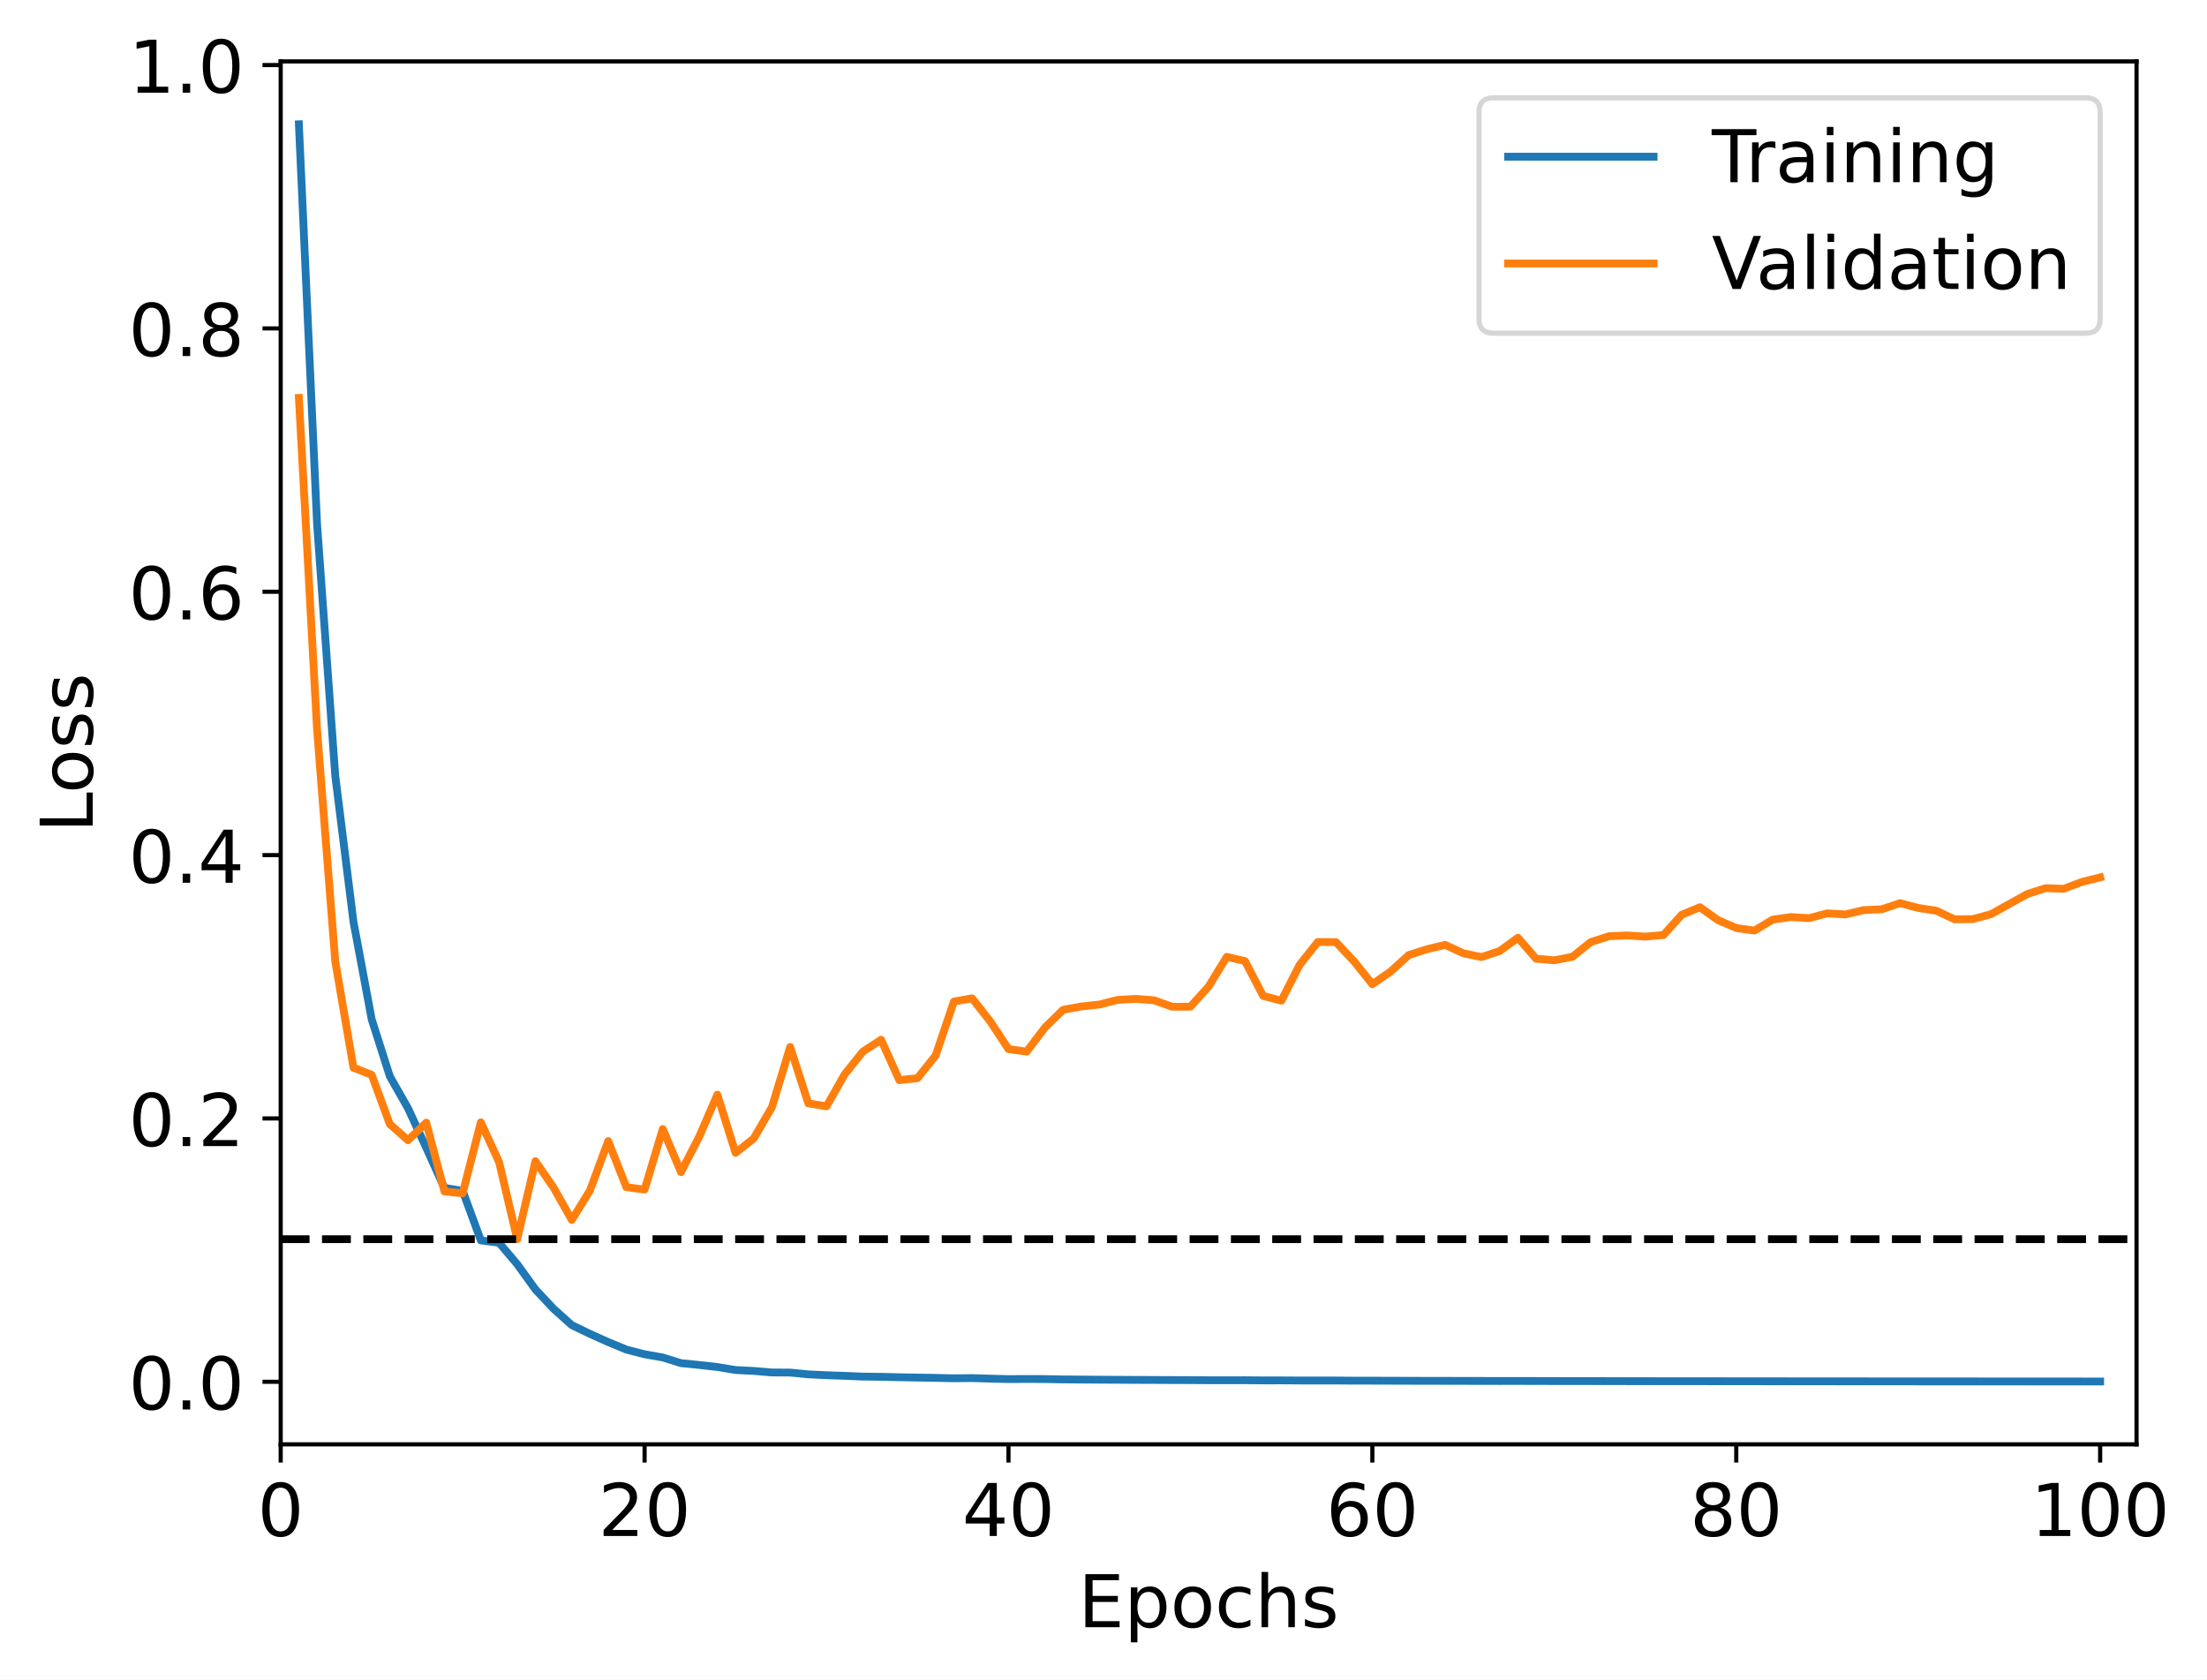
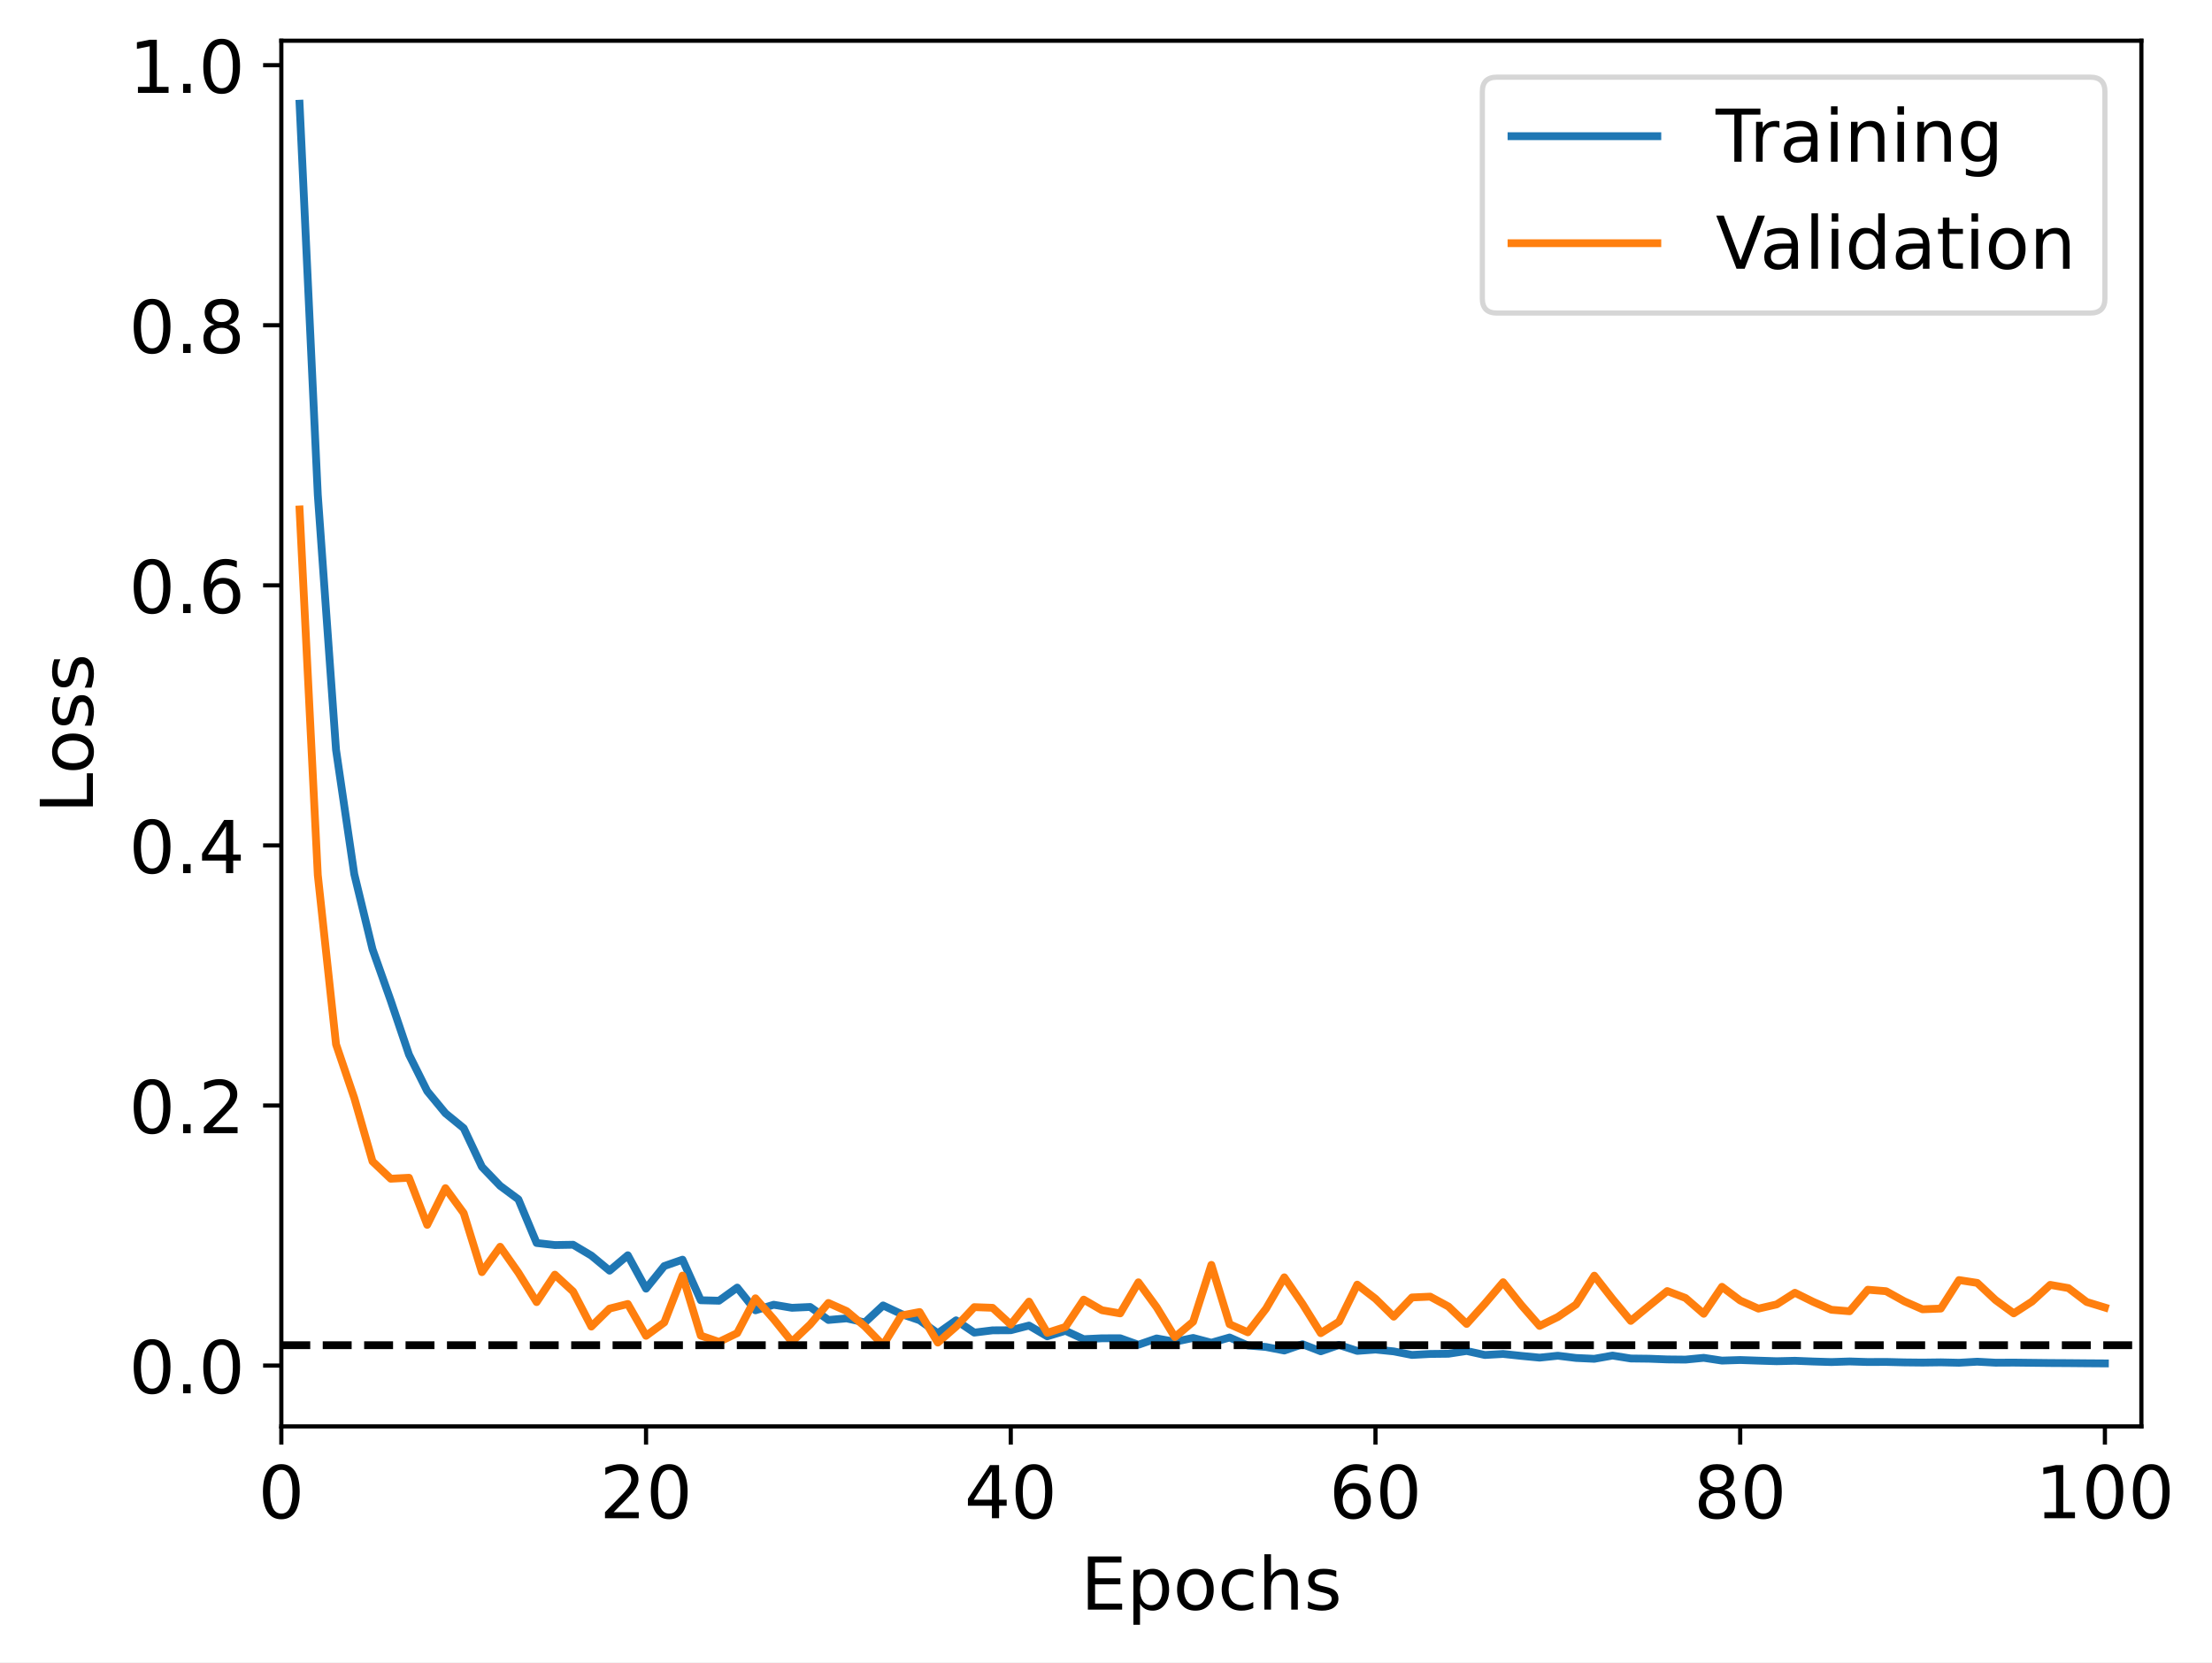
- <svg xmlns="http://www.w3.org/2000/svg" xmlns:xlink="http://www.w3.org/1999/xlink" width="424.693pt" height="323.228pt" viewBox="0 0 424.693 323.228" version="1.1">
+ <svg xmlns="http://www.w3.org/2000/svg" xmlns:xlink="http://www.w3.org/1999/xlink" width="424.693pt" height="319.23pt" viewBox="0 0 424.693 319.23" version="1.1">
  <defs>
    <style type="text/css">*{stroke-linejoin: round; stroke-linecap: butt}</style>
  </defs>
  <g id="figure_1">
    <g id="patch_1">
-       <path d="M 0 323.228  L 424.693 323.228  L 424.693 0  L 0 0  z " style="fill: #ffffff" />
+       <path d="M 0 319.23  L 424.693 319.23  L 424.693 0  L 0 0  z " style="fill: #ffffff" />
    </g>
    <g id="axes_1">
      <g id="patch_2">
-         <path d="M 54.014 277.929  L 411.134 277.929  L 411.134 11.817  L 54.014 11.817  z " style="fill: #ffffff" />
+         <path d="M 54.014 273.932  L 411.134 273.932  L 411.134 7.82  L 54.014 7.82  z " style="fill: #ffffff" />
      </g>
      <g id="matplotlib.axis_1">
        <g id="xtick_1">
          <g id="line2d_1">
            <defs>
-               <path id="m736f8af7c6" d="M 0 0  L 0 3.5  " style="stroke: #000000; stroke-width: 0.8" />
-             </defs>
-             <g>
-               <use xlink:href="#m736f8af7c6" x="54.014" y="277.929" style="stroke: #000000; stroke-width: 0.8" />
+               <path id="m1b2043c7bf" d="M 0 0  L 0 3.5  " style="stroke: #000000; stroke-width: 0.8" />
+             </defs>
+             <g>
+               <use xlink:href="#m1b2043c7bf" x="54.014" y="273.932" style="stroke: #000000; stroke-width: 0.8" />
            </g>
          </g>
          <g id="text_1">
-             <g transform="translate(49.56 295.567) scale(0.14 -0.14)">
+             <g transform="translate(49.56 291.5695) scale(0.14 -0.14)">
              <defs>
                <path id="DejaVuSans-30" d="M 2034 4250  Q 1547 4250 1301 3770  Q 1056 3291 1056 2328  Q 1056 1369 1301 889  Q 1547 409 2034 409  Q 2525 409 2770 889  Q 3016 1369 3016 2328  Q 3016 3291 2770 3770  Q 2525 4250 2034 4250  z M 2034 4750  Q 2819 4750 3233 4129  Q 3647 3509 3647 2328  Q 3647 1150 3233 529  Q 2819 -91 2034 -91  Q 1250 -91 836 529  Q 422 1150 422 2328  Q 422 3509 836 4129  Q 1250 4750 2034 4750  z " transform="scale(0.015625)" />
              </defs>
              <use xlink:href="#DejaVuSans-30" />
            </g>
          </g>
        </g>
        <g id="xtick_2">
          <g id="line2d_2">
            <g>
-               <use xlink:href="#m736f8af7c6" x="124.037" y="277.929" style="stroke: #000000; stroke-width: 0.8" />
+               <use xlink:href="#m1b2043c7bf" x="124.037" y="273.932" style="stroke: #000000; stroke-width: 0.8" />
            </g>
          </g>
          <g id="text_2">
-             <g transform="translate(115.1298 295.567) scale(0.14 -0.14)">
+             <g transform="translate(115.1298 291.5695) scale(0.14 -0.14)">
              <defs>
                <path id="DejaVuSans-32" d="M 1228 531  L 3431 531  L 3431 0  L 469 0  L 469 531  Q 828 903 1448 1529  Q 2069 2156 2228 2338  Q 2531 2678 2651 2914  Q 2772 3150 2772 3378  Q 2772 3750 2511 3984  Q 2250 4219 1831 4219  Q 1534 4219 1204 4116  Q 875 4013 500 3803  L 500 4441  Q 881 4594 1212 4672  Q 1544 4750 1819 4750  Q 2544 4750 2975 4387  Q 3406 4025 3406 3419  Q 3406 3131 3298 2873  Q 3191 2616 2906 2266  Q 2828 2175 2409 1742  Q 1991 1309 1228 531  z " transform="scale(0.015625)" />
              </defs>
              <use xlink:href="#DejaVuSans-32" />
              <use xlink:href="#DejaVuSans-30" x="63.623" />
            </g>
          </g>
        </g>
        <g id="xtick_3">
          <g id="line2d_3">
            <g>
-               <use xlink:href="#m736f8af7c6" x="194.061" y="277.929" style="stroke: #000000; stroke-width: 0.8" />
+               <use xlink:href="#m1b2043c7bf" x="194.061" y="273.932" style="stroke: #000000; stroke-width: 0.8" />
            </g>
          </g>
          <g id="text_3">
-             <g transform="translate(185.1533 295.567) scale(0.14 -0.14)">
+             <g transform="translate(185.1533 291.5695) scale(0.14 -0.14)">
              <defs>
                <path id="DejaVuSans-34" d="M 2419 4116  L 825 1625  L 2419 1625  L 2419 4116  z M 2253 4666  L 3047 4666  L 3047 1625  L 3713 1625  L 3713 1100  L 3047 1100  L 3047 0  L 2419 0  L 2419 1100  L 313 1100  L 313 1709  L 2253 4666  z " transform="scale(0.015625)" />
              </defs>
              <use xlink:href="#DejaVuSans-34" />
              <use xlink:href="#DejaVuSans-30" x="63.623" />
            </g>
          </g>
        </g>
        <g id="xtick_4">
          <g id="line2d_4">
            <g>
-               <use xlink:href="#m736f8af7c6" x="264.084" y="277.929" style="stroke: #000000; stroke-width: 0.8" />
+               <use xlink:href="#m1b2043c7bf" x="264.084" y="273.932" style="stroke: #000000; stroke-width: 0.8" />
            </g>
          </g>
          <g id="text_4">
-             <g transform="translate(255.1768 295.567) scale(0.14 -0.14)">
+             <g transform="translate(255.1768 291.5695) scale(0.14 -0.14)">
              <defs>
                <path id="DejaVuSans-36" d="M 2113 2584  Q 1688 2584 1439 2293  Q 1191 2003 1191 1497  Q 1191 994 1439 701  Q 1688 409 2113 409  Q 2538 409 2786 701  Q 3034 994 3034 1497  Q 3034 2003 2786 2293  Q 2538 2584 2113 2584  z M 3366 4563  L 3366 3988  Q 3128 4100 2886 4159  Q 2644 4219 2406 4219  Q 1781 4219 1451 3797  Q 1122 3375 1075 2522  Q 1259 2794 1537 2939  Q 1816 3084 2150 3084  Q 2853 3084 3261 2657  Q 3669 2231 3669 1497  Q 3669 778 3244 343  Q 2819 -91 2113 -91  Q 1303 -91 875 529  Q 447 1150 447 2328  Q 447 3434 972 4092  Q 1497 4750 2381 4750  Q 2619 4750 2861 4703  Q 3103 4656 3366 4563  z " transform="scale(0.015625)" />
              </defs>
              <use xlink:href="#DejaVuSans-36" />
              <use xlink:href="#DejaVuSans-30" x="63.623" />
            </g>
          </g>
        </g>
        <g id="xtick_5">
          <g id="line2d_5">
            <g>
-               <use xlink:href="#m736f8af7c6" x="334.108" y="277.929" style="stroke: #000000; stroke-width: 0.8" />
+               <use xlink:href="#m1b2043c7bf" x="334.108" y="273.932" style="stroke: #000000; stroke-width: 0.8" />
            </g>
          </g>
          <g id="text_5">
-             <g transform="translate(325.2004 295.567) scale(0.14 -0.14)">
+             <g transform="translate(325.2004 291.5695) scale(0.14 -0.14)">
              <defs>
                <path id="DejaVuSans-38" d="M 2034 2216  Q 1584 2216 1326 1975  Q 1069 1734 1069 1313  Q 1069 891 1326 650  Q 1584 409 2034 409  Q 2484 409 2743 651  Q 3003 894 3003 1313  Q 3003 1734 2745 1975  Q 2488 2216 2034 2216  z M 1403 2484  Q 997 2584 770 2862  Q 544 3141 544 3541  Q 544 4100 942 4425  Q 1341 4750 2034 4750  Q 2731 4750 3128 4425  Q 3525 4100 3525 3541  Q 3525 3141 3298 2862  Q 3072 2584 2669 2484  Q 3125 2378 3379 2068  Q 3634 1759 3634 1313  Q 3634 634 3220 271  Q 2806 -91 2034 -91  Q 1263 -91 848 271  Q 434 634 434 1313  Q 434 1759 690 2068  Q 947 2378 1403 2484  z M 1172 3481  Q 1172 3119 1398 2916  Q 1625 2713 2034 2713  Q 2441 2713 2670 2916  Q 2900 3119 2900 3481  Q 2900 3844 2670 4047  Q 2441 4250 2034 4250  Q 1625 4250 1398 4047  Q 1172 3844 1172 3481  z " transform="scale(0.015625)" />
              </defs>
              <use xlink:href="#DejaVuSans-38" />
              <use xlink:href="#DejaVuSans-30" x="63.623" />
            </g>
          </g>
        </g>
        <g id="xtick_6">
          <g id="line2d_6">
            <g>
-               <use xlink:href="#m736f8af7c6" x="404.131" y="277.929" style="stroke: #000000; stroke-width: 0.8" />
+               <use xlink:href="#m1b2043c7bf" x="404.131" y="273.932" style="stroke: #000000; stroke-width: 0.8" />
            </g>
          </g>
          <g id="text_6">
-             <g transform="translate(390.7701 295.567) scale(0.14 -0.14)">
+             <g transform="translate(390.7701 291.5695) scale(0.14 -0.14)">
              <defs>
                <path id="DejaVuSans-31" d="M 794 531  L 1825 531  L 1825 4091  L 703 3866  L 703 4441  L 1819 4666  L 2450 4666  L 2450 531  L 3481 531  L 3481 0  L 794 0  L 794 531  z " transform="scale(0.015625)" />
              </defs>
              <use xlink:href="#DejaVuSans-31" />
              <use xlink:href="#DejaVuSans-30" x="63.623" />
              <use xlink:href="#DejaVuSans-30" x="127.246" />
            </g>
          </g>
        </g>
        <g id="text_7">
-           <g transform="translate(207.4919 313.1164) scale(0.14 -0.14)">
+           <g transform="translate(207.4919 309.1188) scale(0.14 -0.14)">
            <defs>
              <path id="DejaVuSans-45" d="M 628 4666  L 3578 4666  L 3578 4134  L 1259 4134  L 1259 2753  L 3481 2753  L 3481 2222  L 1259 2222  L 1259 531  L 3634 531  L 3634 0  L 628 0  L 628 4666  z " transform="scale(0.015625)" />
              <path id="DejaVuSans-70" d="M 1159 525  L 1159 -1331  L 581 -1331  L 581 3500  L 1159 3500  L 1159 2969  Q 1341 3281 1617 3432  Q 1894 3584 2278 3584  Q 2916 3584 3314 3078  Q 3713 2572 3713 1747  Q 3713 922 3314 415  Q 2916 -91 2278 -91  Q 1894 -91 1617 61  Q 1341 213 1159 525  z M 3116 1747  Q 3116 2381 2855 2742  Q 2594 3103 2138 3103  Q 1681 3103 1420 2742  Q 1159 2381 1159 1747  Q 1159 1113 1420 752  Q 1681 391 2138 391  Q 2594 391 2855 752  Q 3116 1113 3116 1747  z " transform="scale(0.015625)" />
              <path id="DejaVuSans-6f" d="M 1959 3097  Q 1497 3097 1228 2736  Q 959 2375 959 1747  Q 959 1119 1226 758  Q 1494 397 1959 397  Q 2419 397 2687 759  Q 2956 1122 2956 1747  Q 2956 2369 2687 2733  Q 2419 3097 1959 3097  z M 1959 3584  Q 2709 3584 3137 3096  Q 3566 2609 3566 1747  Q 3566 888 3137 398  Q 2709 -91 1959 -91  Q 1206 -91 779 398  Q 353 888 353 1747  Q 353 2609 779 3096  Q 1206 3584 1959 3584  z " transform="scale(0.015625)" />
              <path id="DejaVuSans-63" d="M 3122 3366  L 3122 2828  Q 2878 2963 2633 3030  Q 2388 3097 2138 3097  Q 1578 3097 1268 2742  Q 959 2388 959 1747  Q 959 1106 1268 751  Q 1578 397 2138 397  Q 2388 397 2633 464  Q 2878 531 3122 666  L 3122 134  Q 2881 22 2623 -34  Q 2366 -91 2075 -91  Q 1284 -91 818 406  Q 353 903 353 1747  Q 353 2603 823 3093  Q 1294 3584 2113 3584  Q 2378 3584 2631 3529  Q 2884 3475 3122 3366  z " transform="scale(0.015625)" />
              <path id="DejaVuSans-68" d="M 3513 2113  L 3513 0  L 2938 0  L 2938 2094  Q 2938 2591 2744 2837  Q 2550 3084 2163 3084  Q 1697 3084 1428 2787  Q 1159 2491 1159 1978  L 1159 0  L 581 0  L 581 4863  L 1159 4863  L 1159 2956  Q 1366 3272 1645 3428  Q 1925 3584 2291 3584  Q 2894 3584 3203 3211  Q 3513 2838 3513 2113  z " transform="scale(0.015625)" />
              <path id="DejaVuSans-73" d="M 2834 3397  L 2834 2853  Q 2591 2978 2328 3040  Q 2066 3103 1784 3103  Q 1356 3103 1142 2972  Q 928 2841 928 2578  Q 928 2378 1081 2264  Q 1234 2150 1697 2047  L 1894 2003  Q 2506 1872 2764 1633  Q 3022 1394 3022 966  Q 3022 478 2636 193  Q 2250 -91 1575 -91  Q 1294 -91 989 -36  Q 684 19 347 128  L 347 722  Q 666 556 975 473  Q 1284 391 1588 391  Q 1994 391 2212 530  Q 2431 669 2431 922  Q 2431 1156 2273 1281  Q 2116 1406 1581 1522  L 1381 1569  Q 847 1681 609 1914  Q 372 2147 372 2553  Q 372 3047 722 3315  Q 1072 3584 1716 3584  Q 2034 3584 2315 3537  Q 2597 3491 2834 3397  z " transform="scale(0.015625)" />
            </defs>
            <use xlink:href="#DejaVuSans-45" />
            <use xlink:href="#DejaVuSans-70" x="63.184" />
            <use xlink:href="#DejaVuSans-6f" x="126.66" />
            <use xlink:href="#DejaVuSans-63" x="187.842" />
            <use xlink:href="#DejaVuSans-68" x="242.822" />
            <use xlink:href="#DejaVuSans-73" x="306.201" />
          </g>
        </g>
      </g>
      <g id="matplotlib.axis_2">
        <g id="ytick_1">
          <g id="line2d_7">
            <defs>
-               <path id="mf93ca75942" d="M 0 0  L -3.5 0  " style="stroke: #000000; stroke-width: 0.8" />
-             </defs>
-             <g>
-               <use xlink:href="#mf93ca75942" x="54.014" y="265.891" style="stroke: #000000; stroke-width: 0.8" />
+               <path id="m7a3adac86f" d="M 0 0  L -3.5 0  " style="stroke: #000000; stroke-width: 0.8" />
+             </defs>
+             <g>
+               <use xlink:href="#m7a3adac86f" x="54.014" y="262.251" style="stroke: #000000; stroke-width: 0.8" />
            </g>
          </g>
          <g id="text_8">
-             <g transform="translate(24.74938 271.2101) scale(0.14 -0.14)">
+             <g transform="translate(24.74938 267.5697) scale(0.14 -0.14)">
              <defs>
                <path id="DejaVuSans-2e" d="M 684 794  L 1344 794  L 1344 0  L 684 0  L 684 794  z " transform="scale(0.015625)" />
              </defs>
              <use xlink:href="#DejaVuSans-30" />
              <use xlink:href="#DejaVuSans-2e" x="63.623" />
              <use xlink:href="#DejaVuSans-30" x="95.41" />
            </g>
          </g>
        </g>
        <g id="ytick_2">
          <g id="line2d_8">
            <g>
-               <use xlink:href="#mf93ca75942" x="54.014" y="215.217" style="stroke: #000000; stroke-width: 0.8" />
+               <use xlink:href="#m7a3adac86f" x="54.014" y="212.304" style="stroke: #000000; stroke-width: 0.8" />
            </g>
          </g>
          <g id="text_9">
-             <g transform="translate(24.74938 220.5357) scale(0.14 -0.14)">
+             <g transform="translate(24.74938 217.6233) scale(0.14 -0.14)">
              <use xlink:href="#DejaVuSans-30" />
              <use xlink:href="#DejaVuSans-2e" x="63.623" />
              <use xlink:href="#DejaVuSans-32" x="95.41" />
            </g>
          </g>
        </g>
        <g id="ytick_3">
          <g id="line2d_9">
            <g>
-               <use xlink:href="#mf93ca75942" x="54.014" y="164.542" style="stroke: #000000; stroke-width: 0.8" />
+               <use xlink:href="#m7a3adac86f" x="54.014" y="162.358" style="stroke: #000000; stroke-width: 0.8" />
            </g>
          </g>
          <g id="text_10">
-             <g transform="translate(24.74938 169.8612) scale(0.14 -0.14)">
+             <g transform="translate(24.74938 167.677) scale(0.14 -0.14)">
              <use xlink:href="#DejaVuSans-30" />
              <use xlink:href="#DejaVuSans-2e" x="63.623" />
              <use xlink:href="#DejaVuSans-34" x="95.41" />
            </g>
          </g>
        </g>
        <g id="ytick_4">
          <g id="line2d_10">
            <g>
-               <use xlink:href="#mf93ca75942" x="54.014" y="113.868" style="stroke: #000000; stroke-width: 0.8" />
+               <use xlink:href="#m7a3adac86f" x="54.014" y="112.412" style="stroke: #000000; stroke-width: 0.8" />
            </g>
          </g>
          <g id="text_11">
-             <g transform="translate(24.74938 119.1867) scale(0.14 -0.14)">
+             <g transform="translate(24.74938 117.7306) scale(0.14 -0.14)">
              <use xlink:href="#DejaVuSans-30" />
              <use xlink:href="#DejaVuSans-2e" x="63.623" />
              <use xlink:href="#DejaVuSans-36" x="95.41" />
            </g>
          </g>
        </g>
        <g id="ytick_5">
          <g id="line2d_11">
            <g>
-               <use xlink:href="#mf93ca75942" x="54.014" y="63.193" style="stroke: #000000; stroke-width: 0.8" />
+               <use xlink:href="#m7a3adac86f" x="54.014" y="62.465" style="stroke: #000000; stroke-width: 0.8" />
            </g>
          </g>
          <g id="text_12">
-             <g transform="translate(24.74938 68.51228) scale(0.14 -0.14)">
+             <g transform="translate(24.74938 67.7842) scale(0.14 -0.14)">
              <use xlink:href="#DejaVuSans-30" />
              <use xlink:href="#DejaVuSans-2e" x="63.623" />
              <use xlink:href="#DejaVuSans-38" x="95.41" />
            </g>
          </g>
        </g>
        <g id="ytick_6">
          <g id="line2d_12">
            <g>
-               <use xlink:href="#mf93ca75942" x="54.014" y="12.519" style="stroke: #000000; stroke-width: 0.8" />
+               <use xlink:href="#m7a3adac86f" x="54.014" y="12.519" style="stroke: #000000; stroke-width: 0.8" />
            </g>
          </g>
          <g id="text_13">
            <g transform="translate(24.74938 17.83781) scale(0.14 -0.14)">
              <use xlink:href="#DejaVuSans-31" />
              <use xlink:href="#DejaVuSans-2e" x="63.623" />
              <use xlink:href="#DejaVuSans-30" x="95.41" />
            </g>
          </g>
        </g>
        <g id="text_14">
-           <g transform="translate(17.83781 160.2273) rotate(-90) scale(0.14 -0.14)">
+           <g transform="translate(17.83781 156.2297) rotate(-90) scale(0.14 -0.14)">
            <defs>
              <path id="DejaVuSans-4c" d="M 628 4666  L 1259 4666  L 1259 531  L 3531 531  L 3531 0  L 628 0  L 628 4666  z " transform="scale(0.015625)" />
            </defs>
            <use xlink:href="#DejaVuSans-4c" />
            <use xlink:href="#DejaVuSans-6f" x="53.963" />
            <use xlink:href="#DejaVuSans-73" x="115.145" />
            <use xlink:href="#DejaVuSans-73" x="167.244" />
          </g>
        </g>
      </g>
      <g id="line2d_13">
-         <path d="M 57.515 23.913  L 61.016 100.859  L 64.517 149.291  L 68.018 177.377  L 71.52 196.129  L 75.021 207.119  L 78.522 213.28  L 82.023 220.86  L 85.524 228.592  L 89.026 229.14  L 92.527 238.688  L 96.028 239.13  L 99.529 243.27  L 103.03 248.118  L 106.531 251.851  L 110.033 254.992  L 113.534 256.676  L 117.035 258.25  L 120.536 259.697  L 124.037 260.598  L 127.538 261.216  L 131.04 262.306  L 134.541 262.653  L 138.042 263.048  L 141.543 263.629  L 145.044 263.807  L 148.546 264.101  L 152.047 264.118  L 155.548 264.46  L 159.049 264.628  L 162.55 264.751  L 166.051 264.893  L 169.553 264.933  L 173.054 265.022  L 176.555 265.081  L 180.056 265.138  L 183.557 265.218  L 187.058 265.183  L 190.56 265.288  L 194.061 265.375  L 197.562 265.356  L 201.063 265.368  L 204.564 265.435  L 208.066 265.463  L 211.567 265.489  L 215.068 265.508  L 218.569 265.53  L 222.07 265.542  L 225.571 265.559  L 229.073 265.569  L 232.574 265.596  L 236.075 265.596  L 239.576 265.594  L 243.077 265.624  L 246.578 265.623  L 250.08 265.646  L 253.581 265.648  L 257.082 265.65  L 260.583 265.677  L 264.084 265.68  L 267.586 265.689  L 271.087 265.702  L 274.588 265.71  L 278.089 265.715  L 281.59 265.724  L 285.091 265.729  L 288.593 265.737  L 292.094 265.733  L 295.595 265.742  L 299.096 265.751  L 302.597 265.754  L 306.098 265.758  L 309.6 265.765  L 313.101 265.771  L 316.602 265.774  L 320.103 265.776  L 323.604 265.778  L 327.106 265.78  L 330.607 265.785  L 334.108 265.791  L 337.609 265.792  L 341.11 265.794  L 344.611 265.799  L 348.113 265.801  L 351.614 265.803  L 355.115 265.806  L 358.616 265.809  L 362.117 265.811  L 365.618 265.813  L 369.12 265.816  L 372.621 265.818  L 376.122 265.82  L 379.623 265.82  L 383.124 265.822  L 386.626 265.824  L 390.127 265.827  L 393.628 265.829  L 397.129 265.83  L 400.63 265.832  L 404.131 265.833  " clip-path="url(#p63a7ba60a8)" style="fill: none; stroke: #1f77b4; stroke-width: 1.5; stroke-linecap: square" />
+         <path d="M 57.515 19.916  L 61.016 95.041  L 64.517 144  L 68.018 167.869  L 71.52 182.298  L 75.021 192.169  L 78.522 202.53  L 82.023 209.543  L 85.524 213.794  L 89.026 216.658  L 92.527 224.083  L 96.028 227.735  L 99.529 230.329  L 103.03 238.707  L 106.531 239.105  L 110.033 239.045  L 113.534 241.125  L 117.035 244.023  L 120.536 241.064  L 124.037 247.478  L 127.538 243.135  L 131.04 241.913  L 134.541 249.704  L 138.042 249.795  L 141.543 247.274  L 145.044 251.638  L 148.546 250.567  L 152.047 251.155  L 155.548 250.994  L 159.049 253.492  L 162.55 253.187  L 166.051 253.97  L 169.553 250.703  L 173.054 252.345  L 176.555 253.546  L 180.056 256.049  L 183.557 253.561  L 187.058 255.919  L 190.56 255.484  L 194.061 255.463  L 197.562 254.566  L 201.063 256.631  L 204.564 255.568  L 208.066 257.183  L 211.567 257.013  L 215.068 257.003  L 218.569 258.253  L 222.07 257.038  L 225.571 257.679  L 229.073 256.943  L 232.574 257.862  L 236.075 256.858  L 239.576 258.392  L 243.077 258.68  L 246.578 259.36  L 250.08 258.152  L 253.581 259.508  L 257.082 258.293  L 260.583 259.433  L 264.084 259.171  L 267.586 259.524  L 271.087 260.21  L 274.588 260.018  L 278.089 259.979  L 281.59 259.444  L 285.091 260.219  L 288.593 260.016  L 292.094 260.392  L 295.595 260.727  L 299.096 260.358  L 302.597 260.788  L 306.098 260.95  L 309.6 260.328  L 313.101 260.89  L 316.602 260.932  L 320.103 261.069  L 323.604 261.104  L 327.106 260.763  L 330.607 261.295  L 334.108 261.183  L 337.609 261.305  L 341.11 261.414  L 344.611 261.33  L 348.113 261.469  L 351.614 261.574  L 355.115 261.459  L 358.616 261.568  L 362.117 261.552  L 365.618 261.638  L 369.12 261.675  L 372.621 261.629  L 376.122 261.707  L 379.623 261.507  L 383.124 261.695  L 386.626 261.679  L 390.127 261.721  L 393.628 261.761  L 397.129 261.78  L 400.63 261.812  L 404.131 261.836  " clip-path="url(#pf39e9c1ace)" style="fill: none; stroke: #1f77b4; stroke-width: 1.5; stroke-linecap: square" />
      </g>
      <g id="line2d_14">
-         <path d="M 57.515 76.565  L 61.016 140.447  L 64.517 185.008  L 68.018 205.448  L 71.52 206.829  L 75.021 216.325  L 78.522 219.414  L 82.023 216.028  L 85.524 229.265  L 89.026 229.632  L 92.527 215.969  L 96.028 223.579  L 99.529 238.448  L 103.03 223.448  L 106.531 228.536  L 110.033 234.755  L 113.534 229.06  L 117.035 219.566  L 120.536 228.445  L 124.037 228.907  L 127.538 217.249  L 131.04 225.541  L 134.541 218.742  L 138.042 210.647  L 141.543 221.848  L 145.044 219.064  L 148.546 213.046  L 152.047 201.466  L 155.548 212.316  L 159.049 212.886  L 162.55 206.718  L 166.051 202.354  L 169.553 200.073  L 173.054 207.844  L 176.555 207.473  L 180.056 203.085  L 183.557 192.729  L 187.058 192.101  L 190.56 196.554  L 194.061 201.865  L 197.562 202.363  L 201.063 197.749  L 204.564 194.317  L 208.066 193.677  L 211.567 193.295  L 215.068 192.414  L 218.569 192.207  L 222.07 192.485  L 225.571 193.73  L 229.073 193.72  L 232.574 189.834  L 236.075 184.121  L 239.576 184.941  L 243.077 191.644  L 246.578 192.555  L 250.08 185.676  L 253.581 181.268  L 257.082 181.287  L 260.583 185.019  L 264.084 189.386  L 267.586 186.963  L 271.087 183.775  L 274.588 182.66  L 278.089 181.818  L 281.59 183.439  L 285.091 184.168  L 288.593 182.998  L 292.094 180.45  L 295.595 184.475  L 299.096 184.787  L 302.597 184.103  L 306.098 181.288  L 309.6 180.155  L 313.101 180.006  L 316.602 180.229  L 320.103 179.919  L 323.604 176.031  L 327.106 174.576  L 330.607 177.061  L 334.108 178.57  L 337.609 179.066  L 341.11 176.964  L 344.611 176.47  L 348.113 176.681  L 351.614 175.753  L 355.115 175.96  L 358.616 175.13  L 362.117 174.969  L 365.618 173.788  L 369.12 174.71  L 372.621 175.258  L 376.122 176.902  L 379.623 176.86  L 383.124 175.917  L 386.626 173.969  L 390.127 172.03  L 393.628 170.909  L 397.129 171.025  L 400.63 169.703  L 404.131 168.831  " clip-path="url(#p63a7ba60a8)" style="fill: none; stroke: #ff7f0e; stroke-width: 1.5; stroke-linecap: square" />
+         <path d="M 57.515 97.84  L 61.016 168.039  L 64.517 200.551  L 68.018 210.867  L 71.52 223.042  L 75.021 226.367  L 78.522 226.182  L 82.023 235.224  L 85.524 228.182  L 89.026 232.974  L 92.527 244.305  L 96.028 239.432  L 99.529 244.411  L 103.03 250.058  L 106.531 244.791  L 110.033 248.022  L 113.534 254.76  L 117.035 251.308  L 120.536 250.419  L 124.037 256.536  L 127.538 253.967  L 131.04 244.968  L 134.541 256.498  L 138.042 257.705  L 141.543 256.02  L 145.044 249.329  L 148.546 253.34  L 152.047 257.69  L 155.548 254.356  L 159.049 250.226  L 162.55 251.787  L 166.051 254.728  L 169.553 258.335  L 173.054 252.638  L 176.555 251.965  L 180.056 257.835  L 183.557 254.769  L 187.058 251.026  L 190.56 251.155  L 194.061 254.372  L 197.562 249.969  L 201.063 255.958  L 204.564 254.833  L 208.066 249.585  L 211.567 251.621  L 215.068 252.227  L 218.569 246.261  L 222.07 251.042  L 225.571 256.781  L 229.073 253.831  L 232.574 242.912  L 236.075 254.306  L 239.576 255.862  L 243.077 251.318  L 246.578 245.303  L 250.08 250.413  L 253.581 256.025  L 257.082 253.821  L 260.583 246.705  L 264.084 249.418  L 267.586 252.857  L 271.087 249.169  L 274.588 249.012  L 278.089 250.907  L 281.59 254.25  L 285.091 250.354  L 288.593 246.242  L 292.094 250.635  L 295.595 254.637  L 299.096 252.914  L 302.597 250.525  L 306.098 244.982  L 309.6 249.462  L 313.101 253.67  L 316.602 250.783  L 320.103 247.938  L 323.604 249.267  L 327.106 252.301  L 330.607 247.125  L 334.108 249.756  L 337.609 251.315  L 341.11 250.507  L 344.611 248.269  L 348.113 250.003  L 351.614 251.534  L 355.115 251.817  L 358.616 247.682  L 362.117 247.966  L 365.618 249.909  L 369.12 251.445  L 372.621 251.305  L 376.122 245.83  L 379.623 246.372  L 383.124 249.661  L 386.626 252.225  L 390.127 249.964  L 393.628 246.749  L 397.129 247.372  L 400.63 250.038  L 404.131 251.105  " clip-path="url(#pf39e9c1ace)" style="fill: none; stroke: #ff7f0e; stroke-width: 1.5; stroke-linecap: square" />
      </g>
      <g id="line2d_15">
-         <path d="M 54.014 238.448  L 411.134 238.448  " clip-path="url(#p63a7ba60a8)" style="fill: none; stroke-dasharray: 5.55,2.4; stroke-dashoffset: 0; stroke: #000000; stroke-width: 1.5" />
+         <path d="M 54.014 258.335  L 411.134 258.335  " clip-path="url(#pf39e9c1ace)" style="fill: none; stroke-dasharray: 5.55,2.4; stroke-dashoffset: 0; stroke: #000000; stroke-width: 1.5" />
      </g>
      <g id="patch_3">
-         <path d="M 54.014 277.929  L 54.014 11.817  " style="fill: none; stroke: #000000; stroke-width: 0.8; stroke-linejoin: miter; stroke-linecap: square" />
+         <path d="M 54.014 273.932  L 54.014 7.82  " style="fill: none; stroke: #000000; stroke-width: 0.8; stroke-linejoin: miter; stroke-linecap: square" />
      </g>
      <g id="patch_4">
-         <path d="M 411.134 277.929  L 411.134 11.817  " style="fill: none; stroke: #000000; stroke-width: 0.8; stroke-linejoin: miter; stroke-linecap: square" />
+         <path d="M 411.134 273.932  L 411.134 7.82  " style="fill: none; stroke: #000000; stroke-width: 0.8; stroke-linejoin: miter; stroke-linecap: square" />
      </g>
      <g id="patch_5">
-         <path d="M 54.014 277.929  L 411.134 277.929  " style="fill: none; stroke: #000000; stroke-width: 0.8; stroke-linejoin: miter; stroke-linecap: square" />
+         <path d="M 54.014 273.932  L 411.134 273.932  " style="fill: none; stroke: #000000; stroke-width: 0.8; stroke-linejoin: miter; stroke-linecap: square" />
      </g>
      <g id="patch_6">
-         <path d="M 54.014 11.817  L 411.134 11.817  " style="fill: none; stroke: #000000; stroke-width: 0.8; stroke-linejoin: miter; stroke-linecap: square" />
+         <path d="M 54.014 7.82  L 411.134 7.82  " style="fill: none; stroke: #000000; stroke-width: 0.8; stroke-linejoin: miter; stroke-linecap: square" />
      </g>
      <g id="legend_1">
        <g id="patch_7">
-           <path d="M 287.4 64.116  L 401.334 64.116  Q 404.134 64.116 404.134 61.316  L 404.134 21.617  Q 404.134 18.817 401.334 18.817  L 287.4 18.817  Q 284.6 18.817 284.6 21.617  L 284.6 61.316  Q 284.6 64.116 287.4 64.116  z " style="fill: #ffffff; opacity: 0.8; stroke: #cccccc; stroke-linejoin: miter" />
+           <path d="M 287.4 60.118  L 401.334 60.118  Q 404.134 60.118 404.134 57.318  L 404.134 17.62  Q 404.134 14.82 401.334 14.82  L 287.4 14.82  Q 284.6 14.82 284.6 17.62  L 284.6 57.318  Q 284.6 60.118 287.4 60.118  z " style="fill: #ffffff; opacity: 0.8; stroke: #cccccc; stroke-linejoin: miter" />
        </g>
        <g id="line2d_16">
-           <path d="M 290.2 30.155  L 304.2 30.155  L 318.2 30.155  " style="fill: none; stroke: #1f77b4; stroke-width: 1.5; stroke-linecap: square" />
+           <path d="M 290.2 26.157  L 304.2 26.157  L 318.2 26.157  " style="fill: none; stroke: #1f77b4; stroke-width: 1.5; stroke-linecap: square" />
        </g>
        <g id="text_15">
-           <g transform="translate(329.4 35.05503) scale(0.14 -0.14)">
+           <g transform="translate(329.4 31.05746) scale(0.14 -0.14)">
            <defs>
              <path id="DejaVuSans-54" d="M -19 4666  L 3928 4666  L 3928 4134  L 2272 4134  L 2272 0  L 1638 0  L 1638 4134  L -19 4134  L -19 4666  z " transform="scale(0.015625)" />
              <path id="DejaVuSans-72" d="M 2631 2963  Q 2534 3019 2420 3045  Q 2306 3072 2169 3072  Q 1681 3072 1420 2755  Q 1159 2438 1159 1844  L 1159 0  L 581 0  L 581 3500  L 1159 3500  L 1159 2956  Q 1341 3275 1631 3429  Q 1922 3584 2338 3584  Q 2397 3584 2469 3576  Q 2541 3569 2628 3553  L 2631 2963  z " transform="scale(0.015625)" />
              <path id="DejaVuSans-61" d="M 2194 1759  Q 1497 1759 1228 1600  Q 959 1441 959 1056  Q 959 750 1161 570  Q 1363 391 1709 391  Q 2188 391 2477 730  Q 2766 1069 2766 1631  L 2766 1759  L 2194 1759  z M 3341 1997  L 3341 0  L 2766 0  L 2766 531  Q 2569 213 2275 61  Q 1981 -91 1556 -91  Q 1019 -91 701 211  Q 384 513 384 1019  Q 384 1609 779 1909  Q 1175 2209 1959 2209  L 2766 2209  L 2766 2266  Q 2766 2663 2505 2880  Q 2244 3097 1772 3097  Q 1472 3097 1187 3025  Q 903 2953 641 2809  L 641 3341  Q 956 3463 1253 3523  Q 1550 3584 1831 3584  Q 2591 3584 2966 3190  Q 3341 2797 3341 1997  z " transform="scale(0.015625)" />
              <path id="DejaVuSans-69" d="M 603 3500  L 1178 3500  L 1178 0  L 603 0  L 603 3500  z M 603 4863  L 1178 4863  L 1178 4134  L 603 4134  L 603 4863  z " transform="scale(0.015625)" />
              <path id="DejaVuSans-6e" d="M 3513 2113  L 3513 0  L 2938 0  L 2938 2094  Q 2938 2591 2744 2837  Q 2550 3084 2163 3084  Q 1697 3084 1428 2787  Q 1159 2491 1159 1978  L 1159 0  L 581 0  L 581 3500  L 1159 3500  L 1159 2956  Q 1366 3272 1645 3428  Q 1925 3584 2291 3584  Q 2894 3584 3203 3211  Q 3513 2838 3513 2113  z " transform="scale(0.015625)" />
              <path id="DejaVuSans-67" d="M 2906 1791  Q 2906 2416 2648 2759  Q 2391 3103 1925 3103  Q 1463 3103 1205 2759  Q 947 2416 947 1791  Q 947 1169 1205 825  Q 1463 481 1925 481  Q 2391 481 2648 825  Q 2906 1169 2906 1791  z M 3481 434  Q 3481 -459 3084 -895  Q 2688 -1331 1869 -1331  Q 1566 -1331 1297 -1286  Q 1028 -1241 775 -1147  L 775 -588  Q 1028 -725 1275 -790  Q 1522 -856 1778 -856  Q 2344 -856 2625 -561  Q 2906 -266 2906 331  L 2906 616  Q 2728 306 2450 153  Q 2172 0 1784 0  Q 1141 0 747 490  Q 353 981 353 1791  Q 353 2603 747 3093  Q 1141 3584 1784 3584  Q 2172 3584 2450 3431  Q 2728 3278 2906 2969  L 2906 3500  L 3481 3500  L 3481 434  z " transform="scale(0.015625)" />
            </defs>
            <use xlink:href="#DejaVuSans-54" />
            <use xlink:href="#DejaVuSans-72" x="46.334" />
            <use xlink:href="#DejaVuSans-61" x="87.447" />
            <use xlink:href="#DejaVuSans-69" x="148.727" />
            <use xlink:href="#DejaVuSans-6e" x="176.51" />
            <use xlink:href="#DejaVuSans-69" x="239.889" />
            <use xlink:href="#DejaVuSans-6e" x="267.672" />
            <use xlink:href="#DejaVuSans-67" x="331.051" />
          </g>
        </g>
        <g id="line2d_17">
-           <path d="M 290.2 50.704  L 304.2 50.704  L 318.2 50.704  " style="fill: none; stroke: #ff7f0e; stroke-width: 1.5; stroke-linecap: square" />
+           <path d="M 290.2 46.707  L 304.2 46.707  L 318.2 46.707  " style="fill: none; stroke: #ff7f0e; stroke-width: 1.5; stroke-linecap: square" />
        </g>
        <g id="text_16">
-           <g transform="translate(329.4 55.60441) scale(0.14 -0.14)">
+           <g transform="translate(329.4 51.60684) scale(0.14 -0.14)">
            <defs>
              <path id="DejaVuSans-56" d="M 1831 0  L 50 4666  L 709 4666  L 2188 738  L 3669 4666  L 4325 4666  L 2547 0  L 1831 0  z " transform="scale(0.015625)" />
              <path id="DejaVuSans-6c" d="M 603 4863  L 1178 4863  L 1178 0  L 603 0  L 603 4863  z " transform="scale(0.015625)" />
              <path id="DejaVuSans-64" d="M 2906 2969  L 2906 4863  L 3481 4863  L 3481 0  L 2906 0  L 2906 525  Q 2725 213 2448 61  Q 2172 -91 1784 -91  Q 1150 -91 751 415  Q 353 922 353 1747  Q 353 2572 751 3078  Q 1150 3584 1784 3584  Q 2172 3584 2448 3432  Q 2725 3281 2906 2969  z M 947 1747  Q 947 1113 1208 752  Q 1469 391 1925 391  Q 2381 391 2643 752  Q 2906 1113 2906 1747  Q 2906 2381 2643 2742  Q 2381 3103 1925 3103  Q 1469 3103 1208 2742  Q 947 2381 947 1747  z " transform="scale(0.015625)" />
              <path id="DejaVuSans-74" d="M 1172 4494  L 1172 3500  L 2356 3500  L 2356 3053  L 1172 3053  L 1172 1153  Q 1172 725 1289 603  Q 1406 481 1766 481  L 2356 481  L 2356 0  L 1766 0  Q 1100 0 847 248  Q 594 497 594 1153  L 594 3053  L 172 3053  L 172 3500  L 594 3500  L 594 4494  L 1172 4494  z " transform="scale(0.015625)" />
            </defs>
            <use xlink:href="#DejaVuSans-56" />
            <use xlink:href="#DejaVuSans-61" x="60.658" />
            <use xlink:href="#DejaVuSans-6c" x="121.938" />
            <use xlink:href="#DejaVuSans-69" x="149.721" />
            <use xlink:href="#DejaVuSans-64" x="177.504" />
            <use xlink:href="#DejaVuSans-61" x="240.98" />
            <use xlink:href="#DejaVuSans-74" x="302.26" />
            <use xlink:href="#DejaVuSans-69" x="341.469" />
            <use xlink:href="#DejaVuSans-6f" x="369.252" />
            <use xlink:href="#DejaVuSans-6e" x="430.434" />
          </g>
        </g>
      </g>
    </g>
  </g>
  <defs>
-     <clipPath id="p63a7ba60a8">
-       <rect x="54.014" y="11.817" width="357.12" height="266.112" />
+     <clipPath id="pf39e9c1ace">
+       <rect x="54.014" y="7.82" width="357.12" height="266.112" />
    </clipPath>
  </defs>
</svg>
